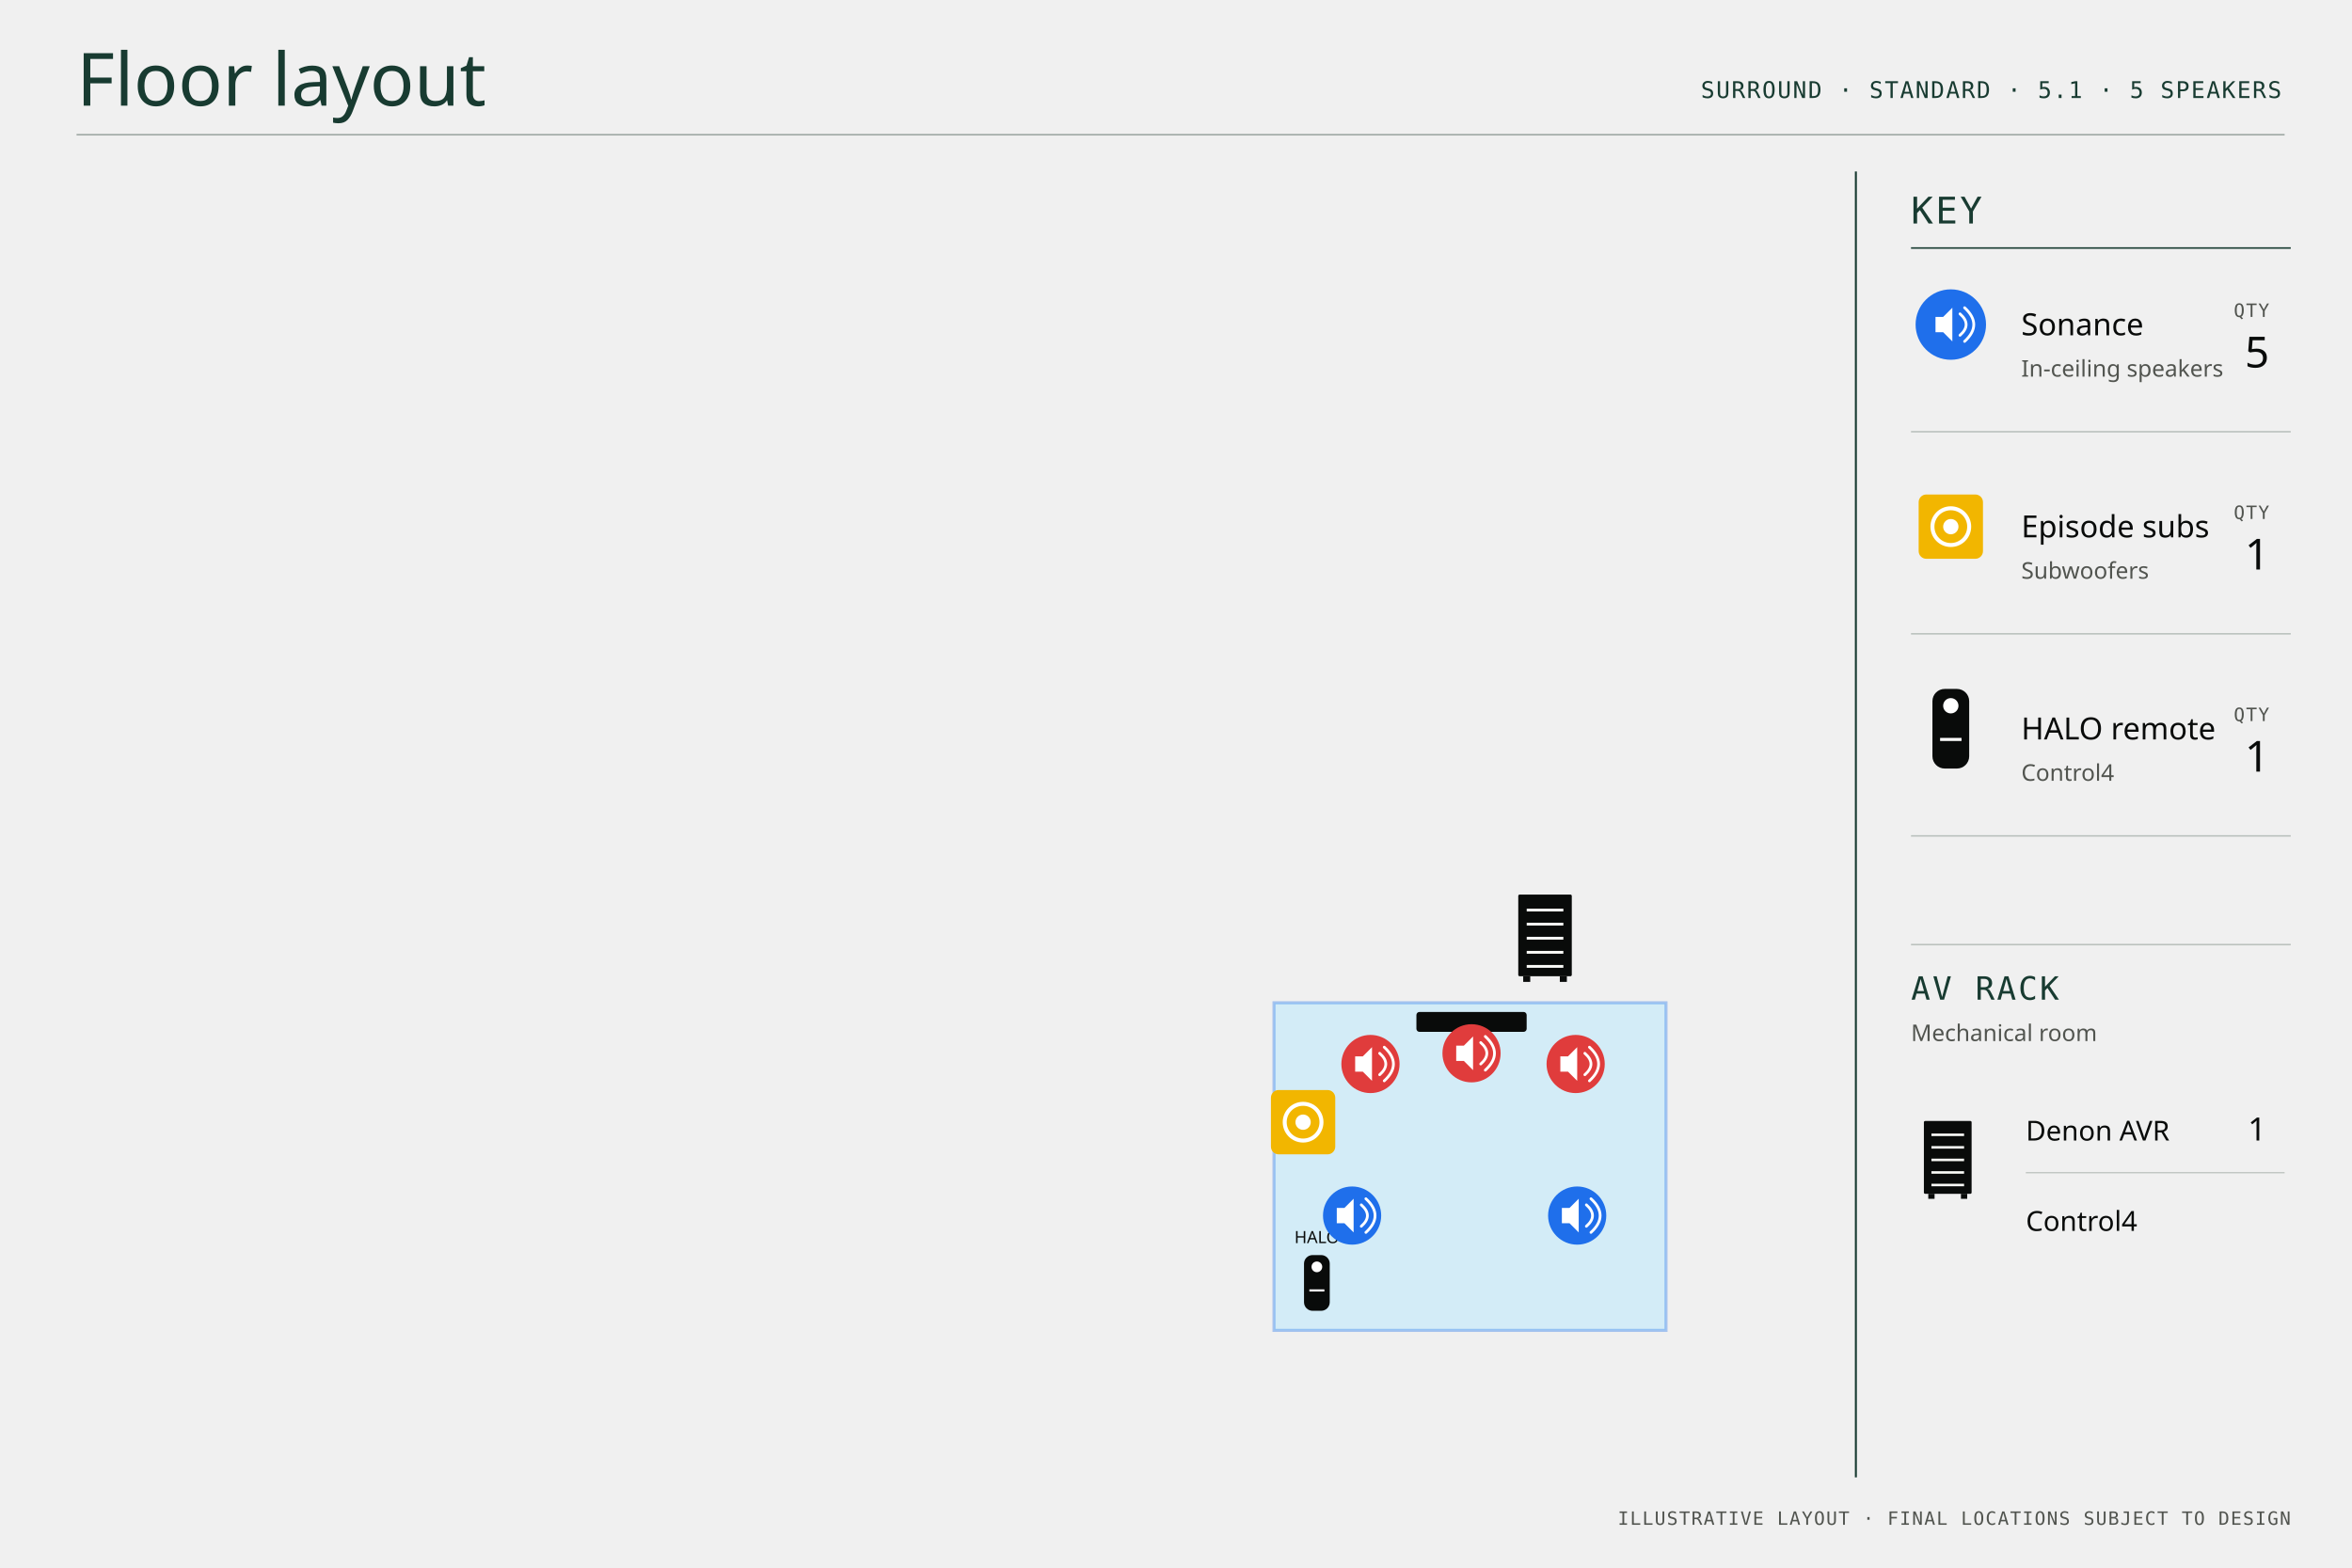
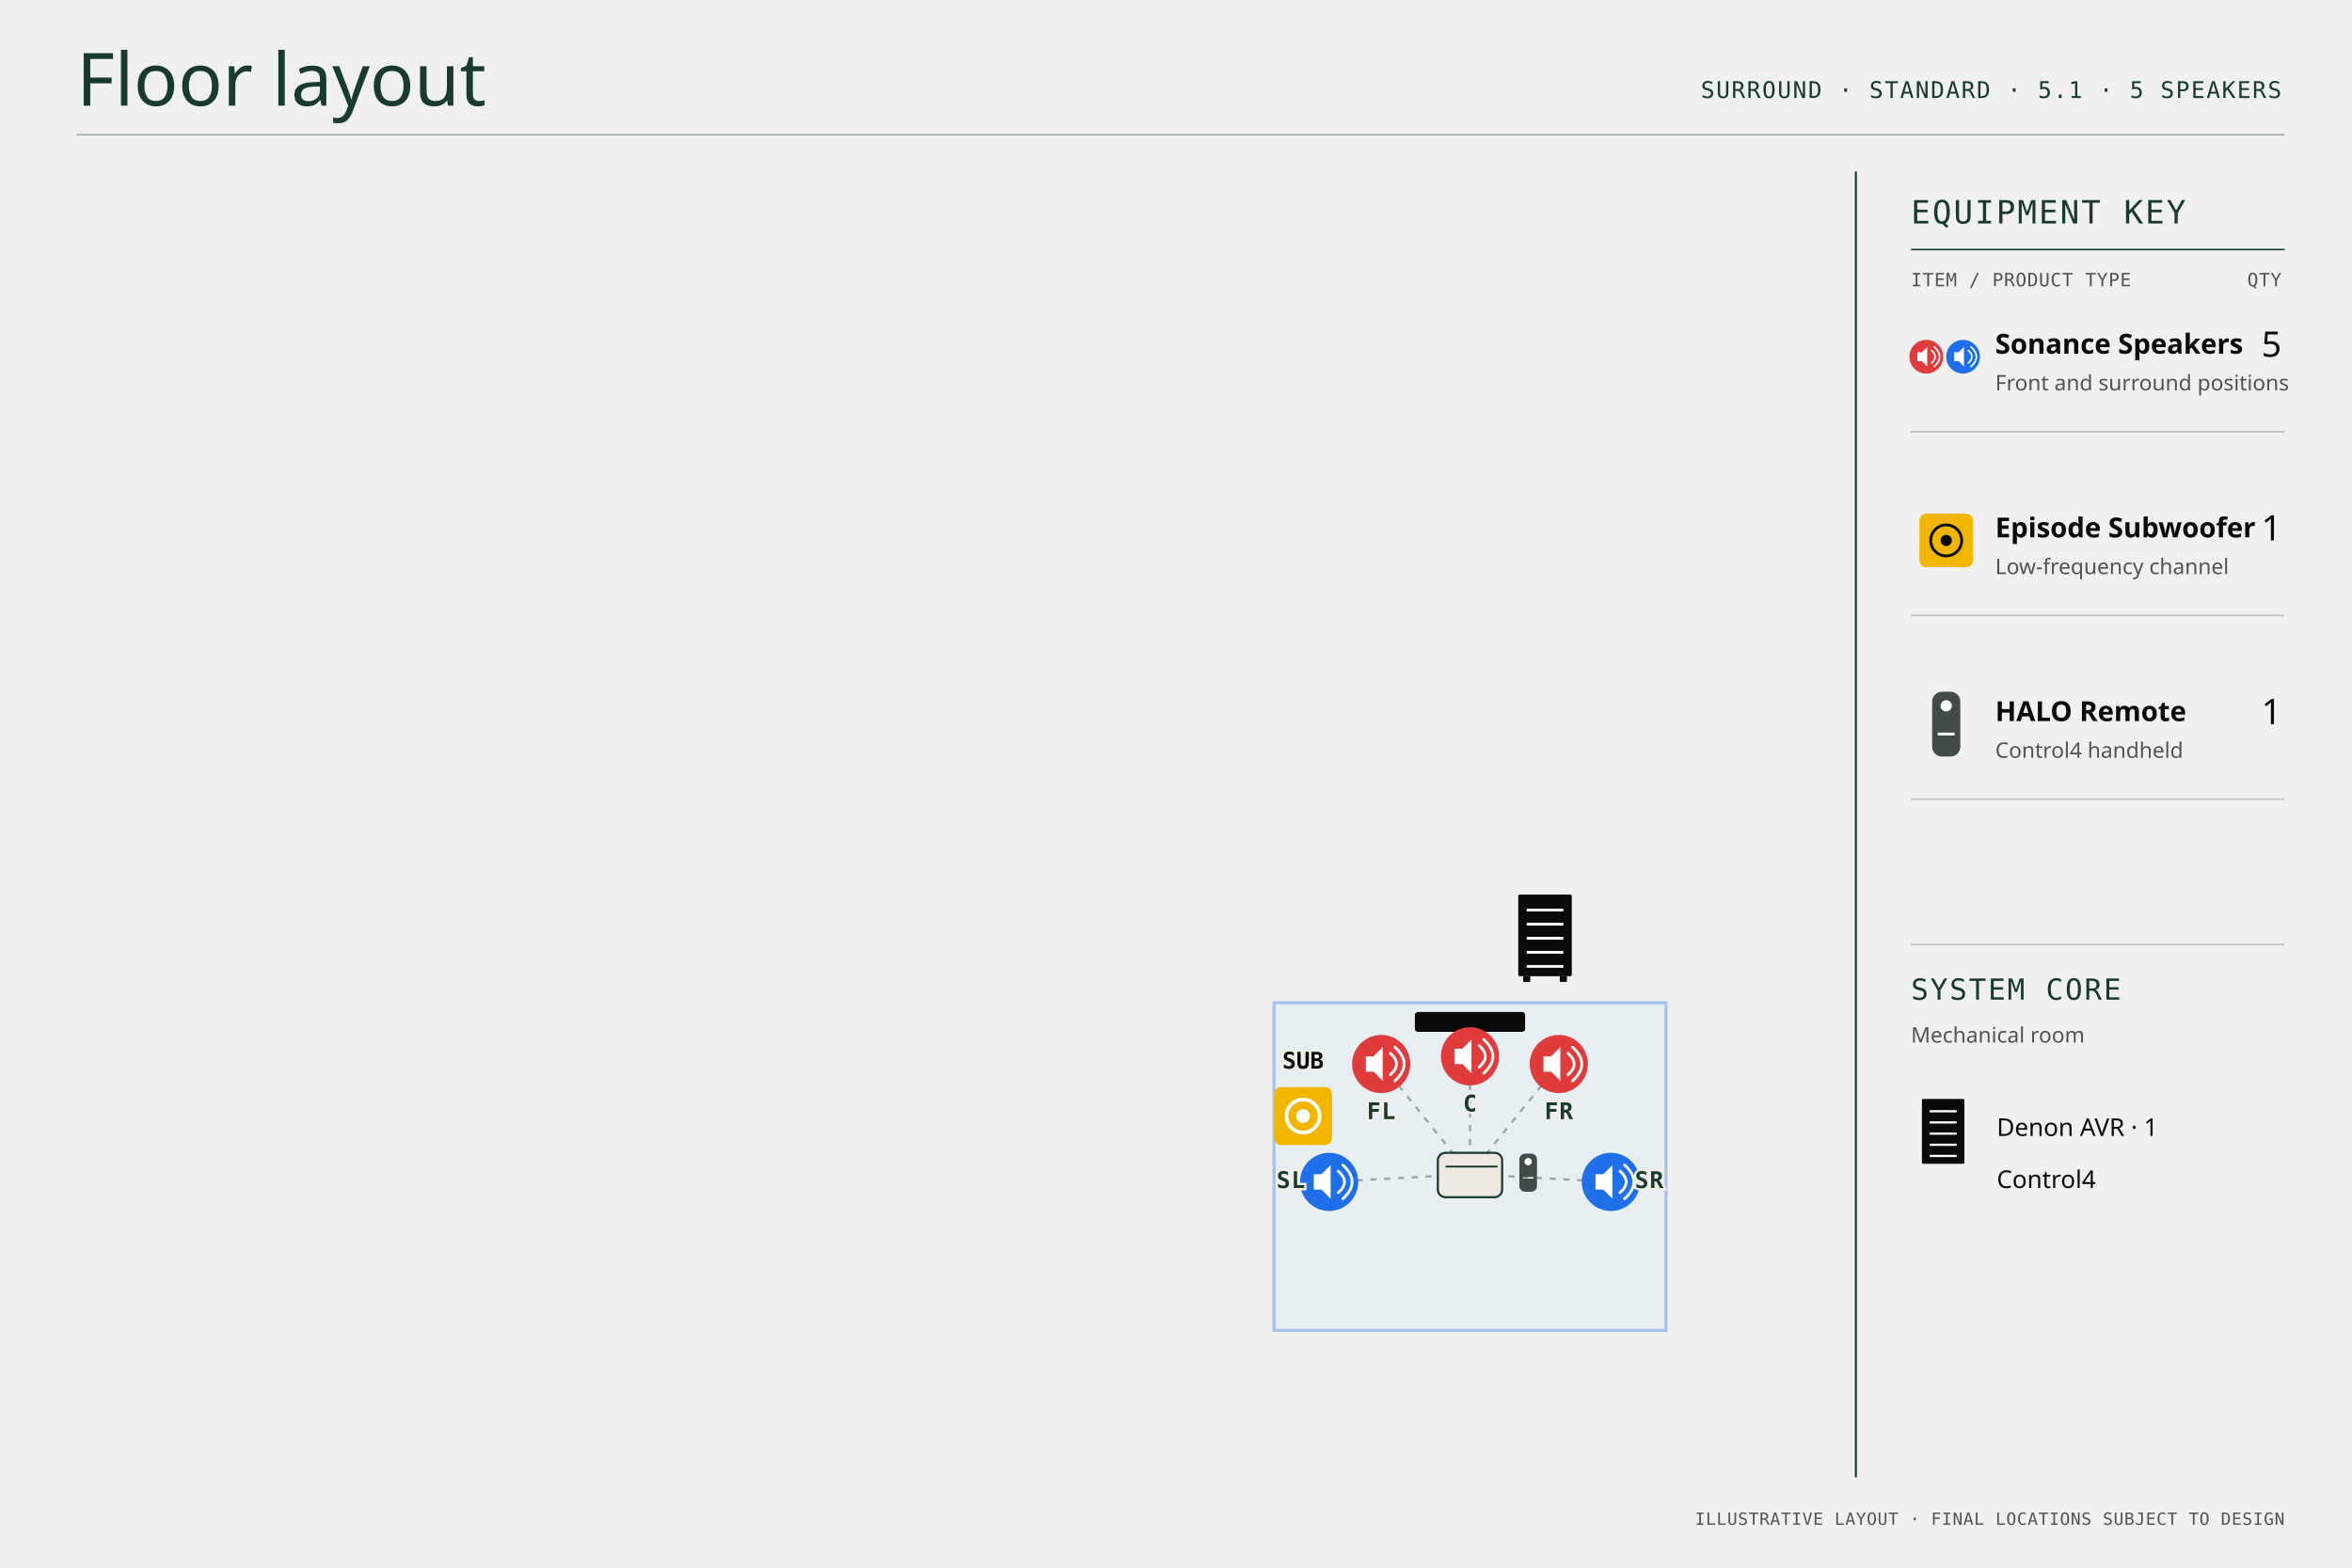
<svg xmlns="http://www.w3.org/2000/svg" viewBox="0 0 1536 1024" width="1536" height="1024" role="img" aria-label="Surround Standard floor layout and equipment key">
  <text x="50" y="69" fill="#183B31" font-family="Schibsted Grotesk,sans-serif" font-size="48">Floor layout</text>
  <text x="1490" y="64" fill="#183B31" font-family="IBM Plex Mono,monospace" font-size="15" letter-spacing=".065em" text-anchor="end">SURROUND · STANDARD · 5.1 · 5 SPEAKERS</text>
  <line x1="50" y1="88" x2="1492" y2="88" stroke="#9DA7A3" stroke-width="1" />
-   <rect x="832" y="655" width="256" height="214" fill="#BFE9FC" fill-opacity=".60" stroke="#1F6FEB" stroke-opacity=".35" stroke-width="2" />
-   <g transform="translate(860,838) scale(.70)" data-device="remote">
-     <rect x="-12" y="-26" width="24" height="52" rx="8" fill="#090B0A" />
+   <rect x="832" y="655" width="256" height="214" fill="#BFE9FC" fill-opacity=".17" stroke="#1F6FEB" stroke-opacity=".35" stroke-width="2" />
+   <g transform="translate(998,766) scale(.48)" data-device="remote">
+     <rect x="-12" y="-26" width="24" height="52" rx="8" fill="#434B48" />
    <circle cy="-15" r="5" fill="white" />
    <path d="M-7 7h14" stroke="white" stroke-width="2" />
  </g>
-   <text x="860" y="812" fill="#090B0A" font-family="Instrument Sans,sans-serif" font-size="11" text-anchor="middle">HALO</text>
-   <rect x="925" y="661" width="72" height="13" rx="2" fill="#090B0A" />
-   <line x1="961" y1="674" x2="961" y2="690" stroke="#090B0A" stroke-width="2" />
-   <g transform="translate(895,695)">
+   <rect x="924" y="661" width="72" height="13" rx="2" fill="#090B0A" />
+   <line x1="960" y1="674" x2="960" y2="690" stroke="#090B0A" stroke-width="2" />
+   <g aria-hidden="true">
+     <line x1="902" y1="695" x2="960" y2="767" stroke="#496056" stroke-width="1.5" stroke-opacity=".5" stroke-dasharray="4 5" />
+     <line x1="960" y1="690" x2="960" y2="767" stroke="#496056" stroke-width="1.5" stroke-opacity=".5" stroke-dasharray="4 5" />
+     <line x1="1018" y1="695" x2="960" y2="767" stroke="#496056" stroke-width="1.5" stroke-opacity=".5" stroke-dasharray="4 5" />
+     <line x1="868" y1="772" x2="960" y2="767" stroke="#496056" stroke-width="1.5" stroke-opacity=".5" stroke-dasharray="4 5" />
+     <line x1="1052" y1="772" x2="960" y2="767" stroke="#496056" stroke-width="1.5" stroke-opacity=".5" stroke-dasharray="4 5" />
+   </g>
+   <g aria-hidden="true">
+     <rect x="939" y="753" width="42" height="29" rx="5" fill="#EDE9E0" stroke="#183B31" stroke-width="1.4" />
+     <line x1="944" y1="762" x2="978" y2="762" stroke="#183B31" stroke-width="1.2" />
+   </g>
+   <g transform="translate(902,695)">
    <circle r="19" fill="#E03C3C" />
    <path d="M-10 -5h5l6 -6v22l-6 -6h-5z" fill="white" />
    <path d="M6 -7q8 7 0 14M9 -11q12 11 0 22" fill="none" stroke="white" stroke-width="1.8" stroke-linecap="round" />
  </g>
-   <g transform="translate(961,688)">
+   <g transform="translate(960,690)">
    <circle r="19" fill="#E03C3C" />
    <path d="M-10 -5h5l6 -6v22l-6 -6h-5z" fill="white" />
    <path d="M6 -7q8 7 0 14M9 -11q12 11 0 22" fill="none" stroke="white" stroke-width="1.8" stroke-linecap="round" />
  </g>
-   <g transform="translate(1029,695)">
+   <g transform="translate(1018,695)">
    <circle r="19" fill="#E03C3C" />
    <path d="M-10 -5h5l6 -6v22l-6 -6h-5z" fill="white" />
    <path d="M6 -7q8 7 0 14M9 -11q12 11 0 22" fill="none" stroke="white" stroke-width="1.8" stroke-linecap="round" />
  </g>
-   <g transform="translate(883,794)">
+   <g transform="translate(868,772)">
    <circle r="19" fill="#1F6FEB" />
    <path d="M-10 -5h5l6 -6v22l-6 -6h-5z" fill="white" />
    <path d="M6 -7q8 7 0 14M9 -11q12 11 0 22" fill="none" stroke="white" stroke-width="1.8" stroke-linecap="round" />
  </g>
-   <g transform="translate(1030,794)">
+   <g transform="translate(1052,772)">
    <circle r="19" fill="#1F6FEB" />
    <path d="M-10 -5h5l6 -6v22l-6 -6h-5z" fill="white" />
    <path d="M6 -7q8 7 0 14M9 -11q12 11 0 22" fill="none" stroke="white" stroke-width="1.8" stroke-linecap="round" />
  </g>
-   <g transform="translate(851,733)">
+   <g transform="translate(851,729) scale(.9)">
    <rect x="-21" y="-21" width="42" height="42" rx="5" fill="#F2B600" />
    <circle r="12" fill="none" stroke="white" stroke-width="2.6" />
    <circle r="5" fill="white" />
  </g>
  <g transform="translate(1009,611) scale(0.92)">
    <rect x="-19" y="-29" width="38" height="58" rx="1" fill="#090B0A" />
    <path d="M-13 -18h26M-13 -8h26M-13 2h26M-13 12h26M-13 22h26" stroke="#FAFBF7" stroke-width="2" />
    <path d="M-13 29v4m26 -4v4" stroke="#090B0A" stroke-width="5" />
  </g>
+   <g aria-hidden="true">
+     <text x="902" y="731" fill="#183B31" stroke="#F2EFE7" stroke-width="3" paint-order="stroke" text-anchor="middle" font-family="IBM Plex Mono,monospace" font-size="15" font-weight="600" letter-spacing=".04em">FL</text>
+     <text x="960" y="726" fill="#183B31" stroke="#F2EFE7" stroke-width="3" paint-order="stroke" text-anchor="middle" font-family="IBM Plex Mono,monospace" font-size="15" font-weight="600" letter-spacing=".04em">C</text>
+     <text x="1018" y="731" fill="#183B31" stroke="#F2EFE7" stroke-width="3" paint-order="stroke" text-anchor="middle" font-family="IBM Plex Mono,monospace" font-size="15" font-weight="600" letter-spacing=".04em">FR</text>
+     <text x="843" y="776" fill="#183B31" stroke="#F2EFE7" stroke-width="3" paint-order="stroke" text-anchor="middle" font-family="IBM Plex Mono,monospace" font-size="15" font-weight="600" letter-spacing=".04em">SL</text>
+     <text x="1077" y="776" fill="#183B31" stroke="#F2EFE7" stroke-width="3" paint-order="stroke" text-anchor="middle" font-family="IBM Plex Mono,monospace" font-size="15" font-weight="600" letter-spacing=".04em">SR</text>
+     <text x="851" y="698" fill="#090B0A" stroke="#F2EFE7" stroke-width="3" paint-order="stroke" text-anchor="middle" font-family="IBM Plex Mono,monospace" font-size="15" font-weight="600">SUB</text>
+   </g>
  <line x1="1212" y1="112" x2="1212" y2="965" stroke="#183B31" stroke-width="1.3" />
-   <text x="1248" y="146" fill="#183B31" font-family="IBM Plex Mono,monospace" font-size="24" letter-spacing=".065em">KEY</text>
-   <line x1="1248" y1="162" x2="1496" y2="162" stroke="#183B31" stroke-width="1" />
-   <g>
-     <g transform="translate(1274,212)">
-       <circle r="23" fill="#1F6FEB" />
-       <path d="M-10 -5h5l6 -6v22l-6 -6h-5z" fill="white" />
-       <path d="M6 -7q8 7 0 14M9 -11q12 11 0 22" fill="none" stroke="white" stroke-width="1.8" stroke-linecap="round" />
-     </g>
-     <text x="1320" y="219" fill="#090B0A" font-family="Instrument Sans,sans-serif" font-size="20">Sonance</text>
-     <text x="1320" y="246" fill="#51544F" font-family="Instrument Sans,sans-serif" font-size="15">In-ceiling speakers</text>
-     <text x="1482" y="207" fill="#51544F" font-family="IBM Plex Mono,monospace" font-size="12" letter-spacing=".065em" text-anchor="end">QTY</text>
-     <text x="1482" y="240" fill="#090B0A" font-family="Instrument Sans,sans-serif" font-size="28" text-anchor="end">5</text>
-     <line x1="1248" y1="282" x2="1496" y2="282" stroke="#BBC2BE" stroke-width="1" />
+   <text x="1248" y="146" fill="#183B31" font-family="IBM Plex Mono,monospace" font-size="21" letter-spacing=".06em">EQUIPMENT KEY</text>
+   <line x1="1248" y1="163" x2="1492" y2="163" stroke="#183B31" stroke-width="1" />
+   <text x="1248" y="187" fill="#51544F" font-family="IBM Plex Mono,monospace" font-size="12" letter-spacing=".03em">ITEM / PRODUCT TYPE</text>
+   <text x="1490" y="187" fill="#51544F" font-family="IBM Plex Mono,monospace" font-size="12" letter-spacing=".03em" text-anchor="end">QTY</text>
+   <g transform="translate(1258,233) scale(.58)">
+     <circle r="19" fill="#E03C3C" />
+     <path d="M-10 -5h5l6 -6v22l-6 -6h-5z" fill="white" />
+     <path d="M6 -7q8 7 0 14M9 -11q12 11 0 22" fill="none" stroke="white" stroke-width="1.8" stroke-linecap="round" />
  </g>
-   <g>
-     <g transform="translate(1274,344)">
-       <rect x="-21" y="-21" width="42" height="42" rx="5" fill="#F2B600" />
-       <circle r="12" fill="none" stroke="white" stroke-width="2.6" />
-       <circle r="5" fill="white" />
-     </g>
-     <text x="1320" y="351" fill="#090B0A" font-family="Instrument Sans,sans-serif" font-size="20">Episode subs</text>
-     <text x="1320" y="378" fill="#51544F" font-family="Instrument Sans,sans-serif" font-size="15">Subwoofers</text>
-     <text x="1482" y="339" fill="#51544F" font-family="IBM Plex Mono,monospace" font-size="12" letter-spacing=".065em" text-anchor="end">QTY</text>
-     <text x="1482" y="372" fill="#090B0A" font-family="Instrument Sans,sans-serif" font-size="28" text-anchor="end">1</text>
-     <line x1="1248" y1="414" x2="1496" y2="414" stroke="#BBC2BE" stroke-width="1" />
+   <g transform="translate(1282,233) scale(.58)">
+     <circle r="19" fill="#1F6FEB" />
+     <path d="M-10 -5h5l6 -6v22l-6 -6h-5z" fill="white" />
+     <path d="M6 -7q8 7 0 14M9 -11q12 11 0 22" fill="none" stroke="white" stroke-width="1.8" stroke-linecap="round" />
  </g>
-   <g>
-     <g transform="translate(1274,476)">
-       <rect x="-12" y="-26" width="24" height="52" rx="8" fill="#090B0A" />
-       <circle cy="-15" r="5" fill="white" />
-       <path d="M-7 7h14" stroke="white" stroke-width="2" />
-     </g>
-     <text x="1320" y="483" fill="#090B0A" font-family="Instrument Sans,sans-serif" font-size="20">HALO remote</text>
-     <text x="1320" y="510" fill="#51544F" font-family="Instrument Sans,sans-serif" font-size="15">Control4</text>
-     <text x="1482" y="471" fill="#51544F" font-family="IBM Plex Mono,monospace" font-size="12" letter-spacing=".065em" text-anchor="end">QTY</text>
-     <text x="1482" y="504" fill="#090B0A" font-family="Instrument Sans,sans-serif" font-size="28" text-anchor="end">1</text>
-     <line x1="1248" y1="546" x2="1496" y2="546" stroke="#BBC2BE" stroke-width="1" />
+   <text x="1303" y="231" fill="#090B0A" font-family="Instrument Sans,sans-serif" font-size="18" font-weight="600">Sonance Speakers</text>
+   <text x="1303" y="255" fill="#51544F" font-family="Instrument Sans,sans-serif" font-size="14">Front and surround positions</text>
+   <text x="1490" y="233" fill="#090B0A" font-family="Instrument Sans,sans-serif" font-size="23" text-anchor="end">5</text>
+   <line x1="1248" y1="282" x2="1492" y2="282" stroke="#B8C1BC" stroke-width="1" />
+   <g transform="translate(1271,353) scale(0.92)">
+     <rect x="-19" y="-19" width="38" height="38" rx="5" fill="#F2B600" />
+     <circle r="11" fill="none" stroke="#090B0A" stroke-width="2" />
+     <circle r="4" fill="#090B0A" />
  </g>
-   <line x1="1248" y1="617" x2="1496" y2="617" stroke="#BBC2BE" stroke-width="1" />
-   <text x="1248" y="653" fill="#183B31" font-family="IBM Plex Mono,monospace" font-size="21" letter-spacing=".065em">AV RACK</text>
-   <text x="1248" y="680" fill="#51544F" font-family="Instrument Sans,sans-serif" font-size="15">Mechanical room</text>
-   <g transform="translate(1272,756) scale(0.82)">
+   <text x="1303" y="351" fill="#090B0A" font-family="Instrument Sans,sans-serif" font-size="18" font-weight="600">Episode Subwoofer</text>
+   <text x="1303" y="375" fill="#51544F" font-family="Instrument Sans,sans-serif" font-size="14">Low-frequency channel</text>
+   <text x="1490" y="353" fill="#090B0A" font-family="Instrument Sans,sans-serif" font-size="23" text-anchor="end">1</text>
+   <line x1="1248" y1="402" x2="1492" y2="402" stroke="#B8C1BC" stroke-width="1" />
+   <g transform="translate(1271,473) scale(0.92)">
+     <rect x="-10" y="-23" width="20" height="46" rx="7" fill="#434B48" />
+     <circle cy="-13" r="4" fill="white" />
+     <path d="M-6 7h12" stroke="white" stroke-width="2" />
+   </g>
+   <text x="1303" y="471" fill="#090B0A" font-family="Instrument Sans,sans-serif" font-size="18" font-weight="600">HALO Remote</text>
+   <text x="1303" y="495" fill="#51544F" font-family="Instrument Sans,sans-serif" font-size="14">Control4 handheld</text>
+   <text x="1490" y="473" fill="#090B0A" font-family="Instrument Sans,sans-serif" font-size="23" text-anchor="end">1</text>
+   <line x1="1248" y1="522" x2="1492" y2="522" stroke="#B8C1BC" stroke-width="1" />
+   <line x1="1248" y1="617" x2="1492" y2="617" stroke="#B8C1BC" stroke-width="1" />
+   <text x="1248" y="653" fill="#183B31" font-family="IBM Plex Mono,monospace" font-size="19" letter-spacing=".06em">SYSTEM CORE</text>
+   <text x="1248" y="681" fill="#51544F" font-family="Instrument Sans,sans-serif" font-size="14">Mechanical room</text>
+   <g transform="translate(1269,739) scale(.73)">
    <rect x="-19" y="-29" width="38" height="58" rx="1" fill="#090B0A" />
-     <path d="M-13 -18h26M-13 -8h26M-13 2h26M-13 12h26M-13 22h26" stroke="#FAFBF7" stroke-width="2" />
-     <path d="M-13 29v4m26 -4v4" stroke="#090B0A" stroke-width="5" />
+     <line x1="-12" y1="-18" x2="12" y2="-18" stroke="white" stroke-width="2" />
+     <line x1="-12" y1="-8" x2="12" y2="-8" stroke="white" stroke-width="2" />
+     <line x1="-12" y1="2" x2="12" y2="2" stroke="white" stroke-width="2" />
+     <line x1="-12" y1="12" x2="12" y2="12" stroke="white" stroke-width="2" />
+     <line x1="-12" y1="22" x2="12" y2="22" stroke="white" stroke-width="2" />
  </g>
-   <text x="1323" y="745" fill="#090B0A" font-family="Instrument Sans,sans-serif" font-size="18">Denon AVR</text>
-   <text x="1480" y="745" fill="#090B0A" font-family="Instrument Sans,sans-serif" font-size="21" text-anchor="end">1</text>
-   <line x1="1323" y1="766" x2="1492" y2="766" stroke="#BCC2BE" stroke-width=".8" />
-   <text x="1323" y="804" fill="#090B0A" font-family="Instrument Sans,sans-serif" font-size="18">Control4</text>
-   <text x="1496" y="996" fill="#51544F" font-family="IBM Plex Mono,monospace" font-size="12" letter-spacing=".065em" text-anchor="end">ILLUSTRATIVE LAYOUT · FINAL LOCATIONS SUBJECT TO DESIGN</text>
+   <text x="1304" y="742" fill="#090B0A" font-family="Instrument Sans,sans-serif" font-size="16">Denon AVR · 1</text>
+   <text x="1304" y="776" fill="#090B0A" font-family="Instrument Sans,sans-serif" font-size="16">Control4</text>
+   <text x="1492" y="996" fill="#51544F" font-family="IBM Plex Mono,monospace" font-size="11" letter-spacing=".035em" text-anchor="end">ILLUSTRATIVE LAYOUT · FINAL LOCATIONS SUBJECT TO DESIGN</text>
</svg>
